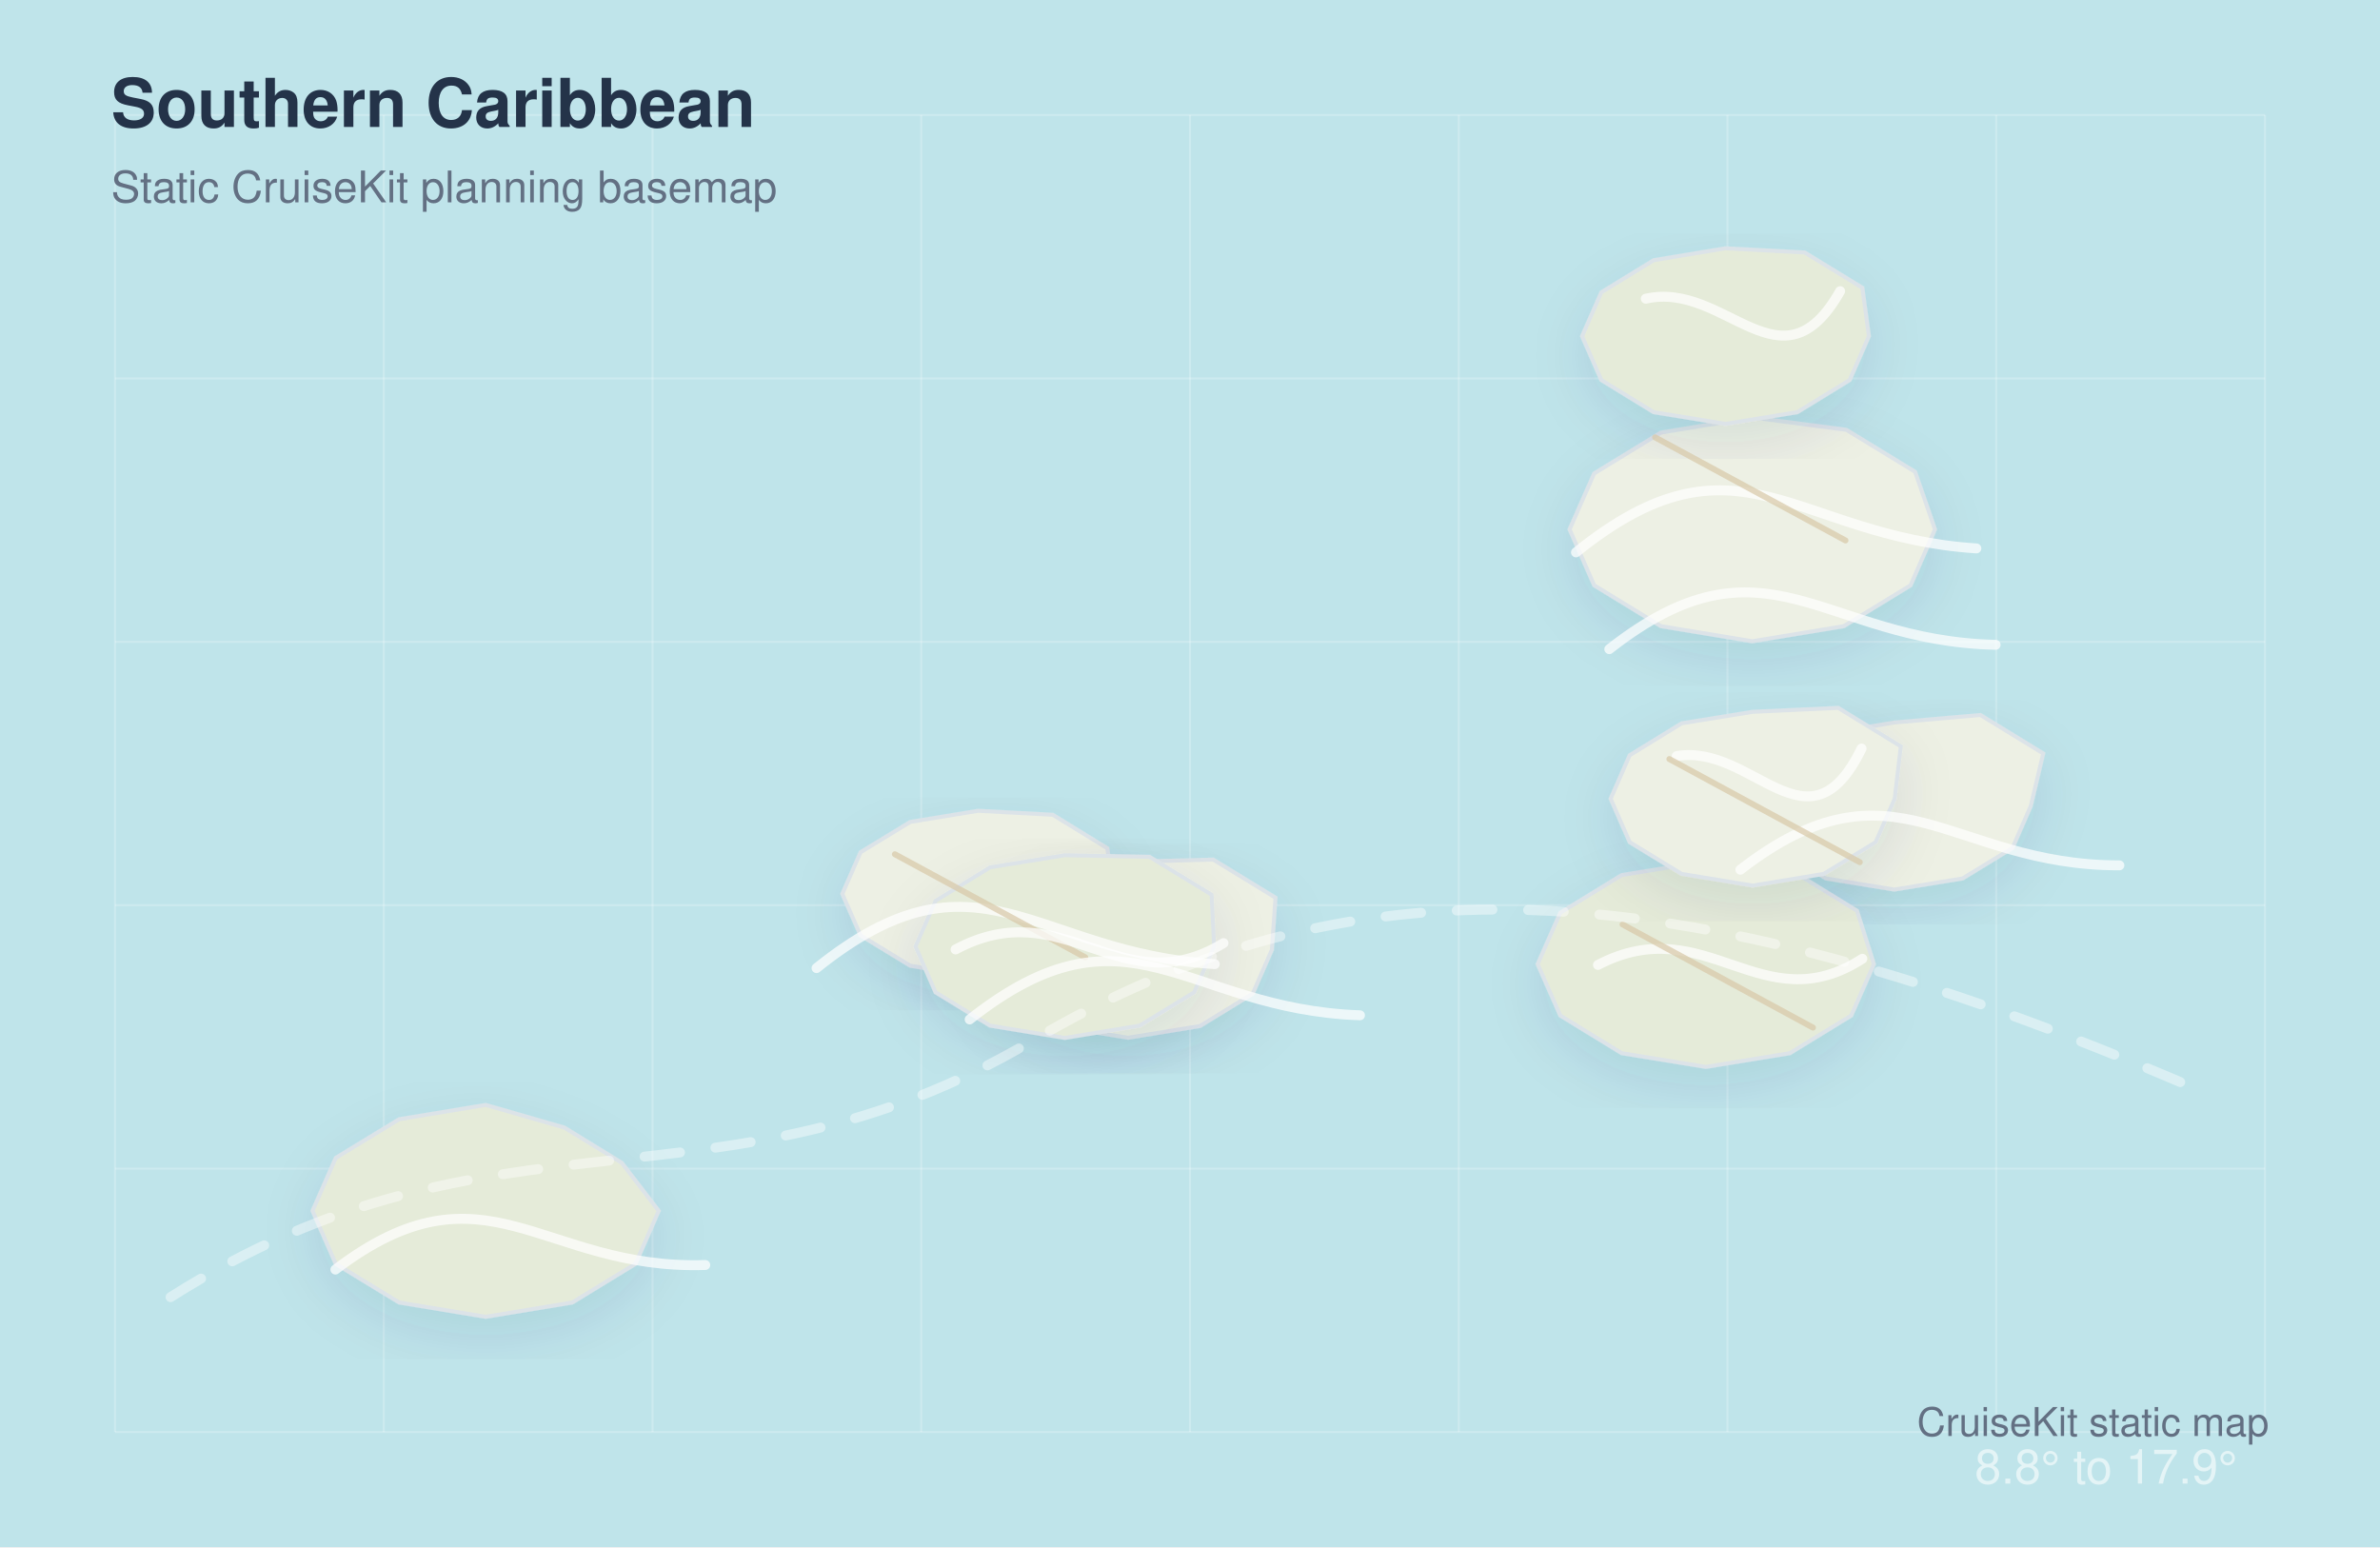
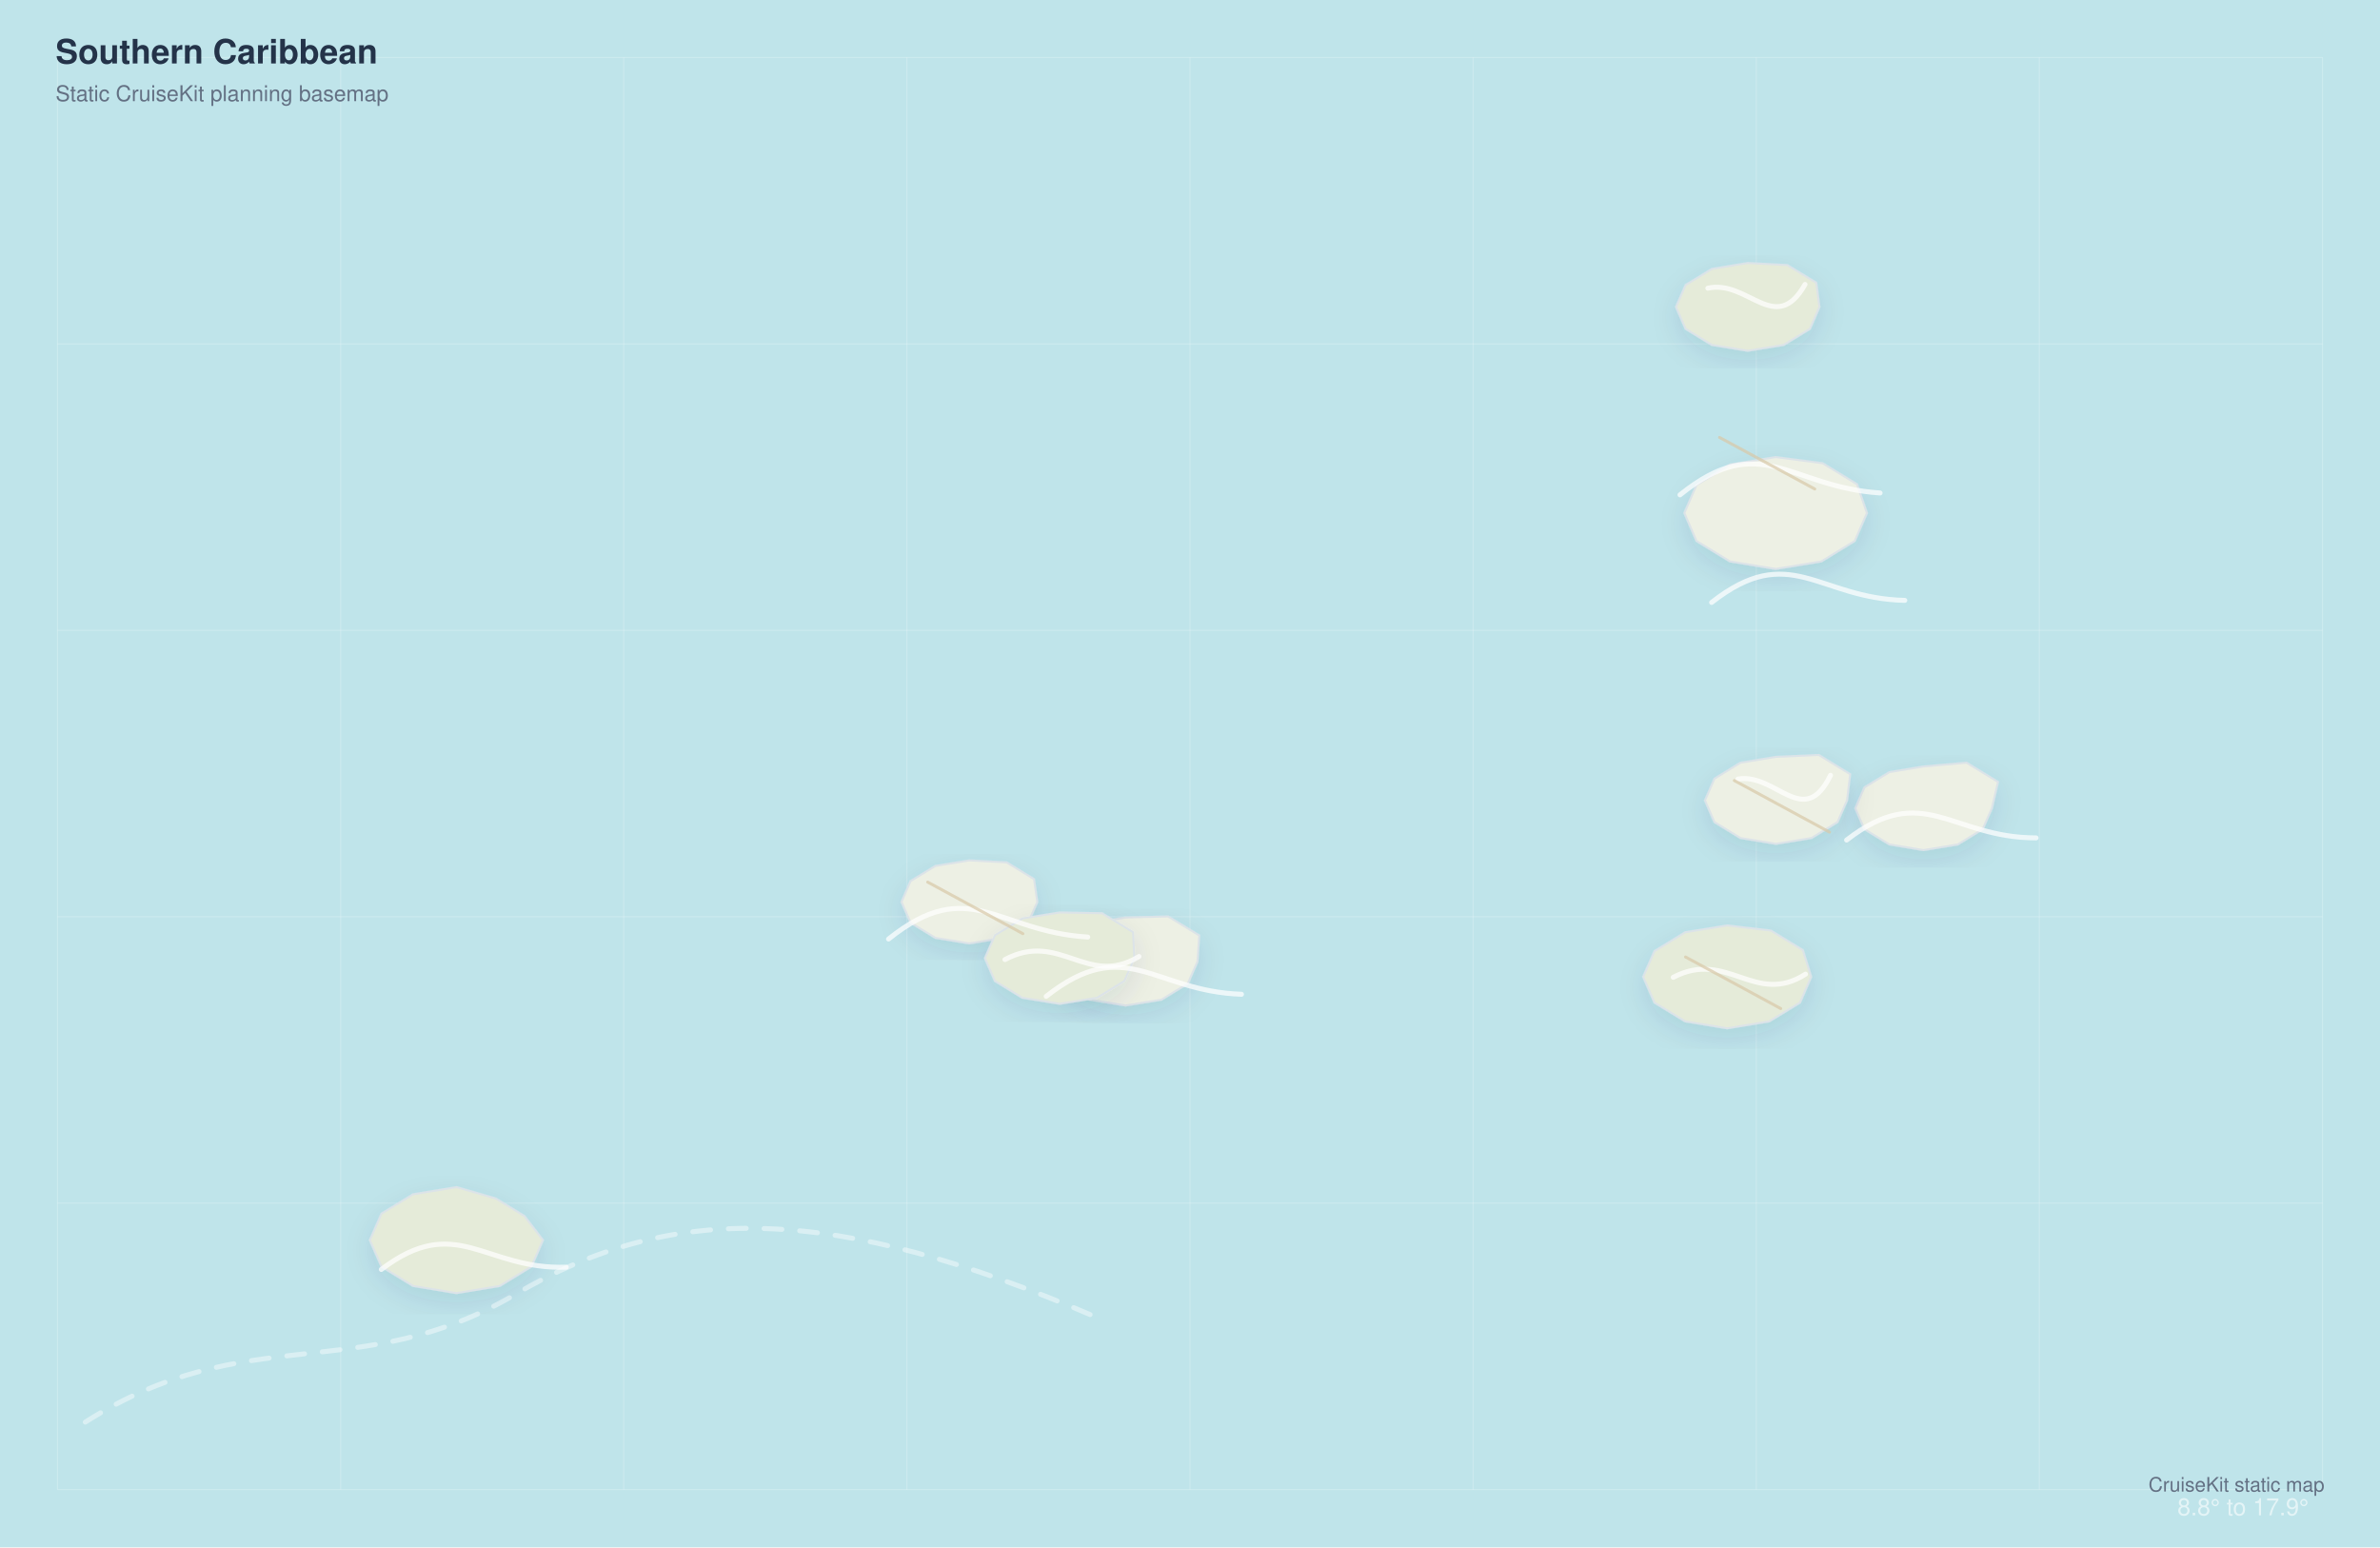
- <svg xmlns="http://www.w3.org/2000/svg" width="1200" height="780" viewBox="0 0 1200 780" role="img" aria-label="Southern Caribbean static cruise map">
+ <svg xmlns="http://www.w3.org/2000/svg" width="2400" height="1560" viewBox="0 0 2400 1560" role="img" aria-label="Southern Caribbean static cruise map">
  <defs>
    <linearGradient id="water" x1="0" y1="0" x2="1" y2="1">
      <stop offset="0" stop-color="#BFE4EA" />
      <stop offset="1" stop-color="#9BD2DD" />
    </linearGradient>
    <filter id="softShadow" x="-20%" y="-20%" width="140%" height="140%">
      <feDropShadow dx="0" dy="10" stdDeviation="14" flood-color="#23445A" flood-opacity="0.10" />
    </filter>
  </defs>
-   <rect width="1200" height="780" fill="#BFE4EA" />
-   <line x1="58.0" y1="58" x2="58.0" y2="722" stroke="#ffffff" stroke-opacity="0.22" stroke-width="1" />
-   <line x1="193.5" y1="58" x2="193.5" y2="722" stroke="#ffffff" stroke-opacity="0.22" stroke-width="1" />
-   <line x1="329.0" y1="58" x2="329.0" y2="722" stroke="#ffffff" stroke-opacity="0.22" stroke-width="1" />
-   <line x1="464.5" y1="58" x2="464.5" y2="722" stroke="#ffffff" stroke-opacity="0.22" stroke-width="1" />
-   <line x1="600.0" y1="58" x2="600.0" y2="722" stroke="#ffffff" stroke-opacity="0.22" stroke-width="1" />
-   <line x1="735.5" y1="58" x2="735.5" y2="722" stroke="#ffffff" stroke-opacity="0.22" stroke-width="1" />
-   <line x1="871.0" y1="58" x2="871.0" y2="722" stroke="#ffffff" stroke-opacity="0.22" stroke-width="1" />
-   <line x1="1006.5" y1="58" x2="1006.5" y2="722" stroke="#ffffff" stroke-opacity="0.22" stroke-width="1" />
-   <line x1="1142.0" y1="58" x2="1142.0" y2="722" stroke="#ffffff" stroke-opacity="0.22" stroke-width="1" />
-   <line x1="58" y1="58.0" x2="1142" y2="58.0" stroke="#ffffff" stroke-opacity="0.22" stroke-width="1" />
-   <line x1="58" y1="190.8" x2="1142" y2="190.8" stroke="#ffffff" stroke-opacity="0.22" stroke-width="1" />
-   <line x1="58" y1="323.6" x2="1142" y2="323.6" stroke="#ffffff" stroke-opacity="0.22" stroke-width="1" />
-   <line x1="58" y1="456.4" x2="1142" y2="456.4" stroke="#ffffff" stroke-opacity="0.22" stroke-width="1" />
-   <line x1="58" y1="589.2" x2="1142" y2="589.2" stroke="#ffffff" stroke-opacity="0.22" stroke-width="1" />
-   <line x1="58" y1="722.0" x2="1142" y2="722.0" stroke="#ffffff" stroke-opacity="0.22" stroke-width="1" />
-   <text x="1128" y="748" fill="#ffffff" fill-opacity="0.58" font-size="24" font-family="Helvetica" text-anchor="end">8.8° to 17.9°</text>
-   <path d="M 561.6 450.7 L 552.5 471.6 L 527.4 486.9 L 493.2 492.6 L 459.0 486.9 L 433.9 471.6 L 424.7 450.7 L 433.9 429.7 L 459.0 414.4 L 493.2 408.8 L 530.8 410.8 L 558.3 427.7 Z" fill="#EDF0E4" stroke="#DCE3E8" stroke-width="2" filter="url(#softShadow)" />
-   <path d="M 332.1 610.5 L 320.4 637.2 L 288.5 656.7 L 244.9 663.9 L 201.3 656.7 L 169.3 637.2 L 157.6 610.5 L 169.3 583.8 L 201.3 564.3 L 244.9 557.1 L 284.5 568.5 L 313.5 586.3 Z" fill="#E5EBD9" stroke="#DCE3E8" stroke-width="2" filter="url(#softShadow)" />
-   <path d="M 1023.9 406.4 L 1014.7 427.5 L 989.5 442.9 L 955.1 448.5 L 920.7 442.9 L 895.5 427.5 L 886.3 406.4 L 895.5 385.4 L 920.7 370.0 L 955.1 364.3 L 998.5 360.5 L 1030.2 379.9 Z" fill="#EDF0E4" stroke="#DCE3E8" stroke-width="2" filter="url(#softShadow)" />
-   <path d="M 944.8 486.1 L 933.4 512.0 L 902.4 531.0 L 860.1 537.9 L 817.7 531.0 L 786.7 512.0 L 775.3 486.1 L 786.7 460.2 L 817.7 441.2 L 860.1 434.3 L 904.1 439.4 L 936.3 459.2 Z" fill="#E5EBD9" stroke="#DCE3E8" stroke-width="2" filter="url(#softShadow)" />
-   <path d="M 641.3 478.8 L 631.6 501.0 L 605.0 517.3 L 568.8 523.2 L 532.5 517.3 L 506.0 501.0 L 496.2 478.8 L 506.0 456.7 L 532.5 440.4 L 568.8 434.5 L 611.7 433.4 L 643.1 452.6 Z" fill="#EDF0E4" stroke="#DCE3E8" stroke-width="2" filter="url(#softShadow)" />
-   <path d="M 612.2 477.2 L 602.1 500.3 L 574.6 517.1 L 536.9 523.3 L 499.2 517.1 L 471.7 500.3 L 461.6 477.2 L 471.7 454.2 L 499.2 437.3 L 536.9 431.2 L 579.6 432.0 L 610.9 451.1 Z" fill="#E5EBD9" stroke="#DCE3E8" stroke-width="2" filter="url(#softShadow)" />
-   <path d="M 975.6 266.9 L 963.3 295.1 L 929.6 315.7 L 883.5 323.3 L 837.5 315.7 L 803.8 295.1 L 791.4 266.9 L 803.8 238.7 L 837.5 218.1 L 883.5 210.5 L 930.9 216.7 L 965.6 237.9 Z" fill="#EDF0E4" stroke="#DCE3E8" stroke-width="2" filter="url(#softShadow)" />
-   <path d="M 942.3 169.5 L 932.6 191.6 L 906.2 207.8 L 870.0 213.7 L 833.8 207.8 L 807.4 191.6 L 797.7 169.5 L 807.4 147.4 L 833.8 131.2 L 870.0 125.2 L 909.9 127.3 L 939.0 145.1 Z" fill="#E5EBD9" stroke="#DCE3E8" stroke-width="2" filter="url(#softShadow)" />
-   <path d="M 955.3 402.7 L 945.7 424.6 L 919.5 440.6 L 883.7 446.5 L 847.9 440.6 L 821.7 424.6 L 812.1 402.7 L 821.7 380.8 L 847.9 364.7 L 883.7 358.9 L 926.8 356.9 L 958.4 376.3 Z" fill="#EDF0E4" stroke="#DCE3E8" stroke-width="2" filter="url(#softShadow)" />
-   <path d="M 411.7 488.1 C 493.2 422.7 521.2 480.7 612.5 486.1" fill="none" stroke="#FFFFFF" stroke-width="5" stroke-linecap="round" stroke-opacity="0.72" />
-   <path d="M 451.2 430.7 L 547.2 482.7" fill="none" stroke="#D8C9AA" stroke-width="3" stroke-linecap="round" stroke-opacity="0.72" />
-   <path d="M 169.1 640.1 C 244.9 582.5 272.9 640.5 355.6 637.8" fill="none" stroke="#FFFFFF" stroke-width="5" stroke-linecap="round" stroke-opacity="0.72" />
-   <path d="M 877.5 438.5 C 955.1 378.4 983.1 436.4 1068.6 436.3" fill="none" stroke="#FFFFFF" stroke-width="5" stroke-linecap="round" stroke-opacity="0.72" />
-   <path d="M 805.7 486.5 C 860.1 458.1 888.1 516.1 939.0 483.4" fill="none" stroke="#FFFFFF" stroke-width="5" stroke-linecap="round" stroke-opacity="0.72" />
-   <path d="M 818.1 466.1 L 914.1 518.1" fill="none" stroke="#D8C9AA" stroke-width="3" stroke-linecap="round" stroke-opacity="0.72" />
-   <path d="M 488.9 514.0 C 568.8 450.8 596.8 508.8 685.7 511.9" fill="none" stroke="#FFFFFF" stroke-width="5" stroke-linecap="round" stroke-opacity="0.72" />
-   <path d="M 481.8 478.7 C 536.9 449.2 564.9 507.2 616.9 475.5" fill="none" stroke="#FFFFFF" stroke-width="5" stroke-linecap="round" stroke-opacity="0.72" />
-   <path d="M 794.6 278.5 C 876.5 212.5 904.5 270.5 996.5 276.5" fill="none" stroke="#FFFFFF" stroke-width="5" stroke-linecap="round" stroke-opacity="0.72" />
-   <path d="M 834.5 220.5 L 930.5 272.5" fill="none" stroke="#D8C9AA" stroke-width="3" stroke-linecap="round" stroke-opacity="0.72" />
-   <path d="M 811.4 327.3 C 890.5 265.2 918.5 323.2 1006.2 325.1" fill="none" stroke="#FFFFFF" stroke-width="5" stroke-linecap="round" stroke-opacity="0.72" />
-   <path d="M 829.8 150.6 C 870.0 141.5 898.0 199.5 927.8 146.8" fill="none" stroke="#FFFFFF" stroke-width="5" stroke-linecap="round" stroke-opacity="0.72" />
-   <path d="M 845.4 381.2 C 883.7 374.7 911.7 432.7 938.6 377.4" fill="none" stroke="#FFFFFF" stroke-width="5" stroke-linecap="round" stroke-opacity="0.72" />
-   <path d="M 841.7 382.7 L 937.7 434.7" fill="none" stroke="#D8C9AA" stroke-width="3" stroke-linecap="round" stroke-opacity="0.72" />
-   <path d="M 86 654 C 250 550 362 618 520 525 S 840 434 1105 548" fill="none" stroke="#FFFFFF" stroke-opacity="0.42" stroke-width="5" stroke-dasharray="18 18" stroke-linecap="round" />
+   <rect width="2400" height="1560" fill="#BFE4EA" />
+   <line x1="58.0" y1="58" x2="58.0" y2="1502" stroke="#ffffff" stroke-opacity="0.22" stroke-width="1" />
+   <line x1="343.5" y1="58" x2="343.5" y2="1502" stroke="#ffffff" stroke-opacity="0.22" stroke-width="1" />
+   <line x1="629.0" y1="58" x2="629.0" y2="1502" stroke="#ffffff" stroke-opacity="0.22" stroke-width="1" />
+   <line x1="914.5" y1="58" x2="914.5" y2="1502" stroke="#ffffff" stroke-opacity="0.22" stroke-width="1" />
+   <line x1="1200.0" y1="58" x2="1200.0" y2="1502" stroke="#ffffff" stroke-opacity="0.22" stroke-width="1" />
+   <line x1="1485.5" y1="58" x2="1485.5" y2="1502" stroke="#ffffff" stroke-opacity="0.22" stroke-width="1" />
+   <line x1="1771.0" y1="58" x2="1771.0" y2="1502" stroke="#ffffff" stroke-opacity="0.22" stroke-width="1" />
+   <line x1="2056.5" y1="58" x2="2056.5" y2="1502" stroke="#ffffff" stroke-opacity="0.22" stroke-width="1" />
+   <line x1="2342.0" y1="58" x2="2342.0" y2="1502" stroke="#ffffff" stroke-opacity="0.22" stroke-width="1" />
+   <line x1="58" y1="58.0" x2="2342" y2="58.0" stroke="#ffffff" stroke-opacity="0.22" stroke-width="1" />
+   <line x1="58" y1="346.8" x2="2342" y2="346.8" stroke="#ffffff" stroke-opacity="0.22" stroke-width="1" />
+   <line x1="58" y1="635.6" x2="2342" y2="635.6" stroke="#ffffff" stroke-opacity="0.22" stroke-width="1" />
+   <line x1="58" y1="924.4" x2="2342" y2="924.4" stroke="#ffffff" stroke-opacity="0.22" stroke-width="1" />
+   <line x1="58" y1="1213.2" x2="2342" y2="1213.2" stroke="#ffffff" stroke-opacity="0.22" stroke-width="1" />
+   <line x1="58" y1="1502.0" x2="2342" y2="1502.0" stroke="#ffffff" stroke-opacity="0.22" stroke-width="1" />
+   <text x="2328" y="1528" fill="#ffffff" fill-opacity="0.58" font-size="24" font-family="Helvetica" text-anchor="end">8.8° to 17.9°</text>
+   <path d="M 1046.0 909.5 L 1036.8 930.4 L 1011.8 945.7 L 977.5 951.3 L 943.3 945.7 L 918.3 930.4 L 909.1 909.5 L 918.2 888.5 L 943.3 873.2 L 977.5 867.6 L 1015.1 869.6 L 1042.7 886.5 Z" fill="#EDF0E4" stroke="#DCE3E8" stroke-width="2" filter="url(#softShadow)" />
+   <path d="M 547.5 1250.5 L 535.8 1277.2 L 503.9 1296.7 L 460.3 1303.9 L 416.6 1296.7 L 384.7 1277.2 L 373.0 1250.5 L 384.7 1223.8 L 416.6 1204.3 L 460.3 1197.1 L 499.9 1208.5 L 528.9 1226.3 Z" fill="#E5EBD9" stroke="#DCE3E8" stroke-width="2" filter="url(#softShadow)" />
+   <path d="M 2008.6 815.0 L 1999.3 836.1 L 1974.2 851.5 L 1939.7 857.2 L 1905.3 851.5 L 1880.1 836.1 L 1870.9 815.0 L 1880.1 794.0 L 1905.3 778.6 L 1939.7 772.9 L 1983.1 769.1 L 2014.8 788.5 Z" fill="#EDF0E4" stroke="#DCE3E8" stroke-width="2" filter="url(#softShadow)" />
+   <path d="M 1826.4 985.0 L 1815.1 1011.0 L 1784.1 1029.9 L 1741.7 1036.9 L 1699.4 1029.9 L 1668.4 1011.0 L 1657.0 985.0 L 1668.4 959.1 L 1699.4 940.1 L 1741.7 933.2 L 1785.8 938.4 L 1818.0 958.1 Z" fill="#E5EBD9" stroke="#DCE3E8" stroke-width="2" filter="url(#softShadow)" />
+   <path d="M 1207.5 969.6 L 1197.8 991.7 L 1171.2 1008.0 L 1135.0 1013.9 L 1098.7 1008.0 L 1072.1 991.7 L 1062.4 969.6 L 1072.1 947.4 L 1098.7 931.1 L 1135.0 925.2 L 1177.9 924.1 L 1209.3 943.3 Z" fill="#EDF0E4" stroke="#DCE3E8" stroke-width="2" filter="url(#softShadow)" />
+   <path d="M 1143.9 966.2 L 1133.8 989.2 L 1106.2 1006.1 L 1068.6 1012.2 L 1030.9 1006.1 L 1003.3 989.2 L 993.2 966.2 L 1003.3 943.1 L 1030.9 926.2 L 1068.6 920.1 L 1111.3 920.9 L 1142.6 940.0 Z" fill="#E5EBD9" stroke="#DCE3E8" stroke-width="2" filter="url(#softShadow)" />
+   <path d="M 1882.6 517.3 L 1870.3 545.5 L 1836.6 566.1 L 1790.6 573.7 L 1744.5 566.1 L 1710.8 545.5 L 1698.5 517.3 L 1710.8 489.1 L 1744.5 468.5 L 1790.6 460.9 L 1837.9 467.1 L 1872.6 488.3 Z" fill="#EDF0E4" stroke="#DCE3E8" stroke-width="2" filter="url(#softShadow)" />
+   <path d="M 1834.7 309.5 L 1825.1 331.6 L 1798.6 347.8 L 1762.4 353.7 L 1726.3 347.8 L 1699.8 331.6 L 1690.1 309.5 L 1699.8 287.4 L 1726.3 271.2 L 1762.4 265.2 L 1802.3 267.3 L 1831.5 285.1 Z" fill="#E5EBD9" stroke="#DCE3E8" stroke-width="2" filter="url(#softShadow)" />
+   <path d="M 1862.5 807.1 L 1852.9 829.0 L 1826.7 845.0 L 1790.9 850.9 L 1755.1 845.0 L 1728.9 829.0 L 1719.3 807.1 L 1728.9 785.2 L 1755.1 769.1 L 1790.9 763.2 L 1834.1 761.3 L 1865.7 780.7 Z" fill="#EDF0E4" stroke="#DCE3E8" stroke-width="2" filter="url(#softShadow)" />
+   <path d="M 896.0 946.9 C 977.5 881.5 1005.5 939.5 1096.9 944.9" fill="none" stroke="#FFFFFF" stroke-width="5" stroke-linecap="round" stroke-opacity="0.72" />
+   <path d="M 935.5 889.5 L 1031.5 941.5" fill="none" stroke="#D8C9AA" stroke-width="3" stroke-linecap="round" stroke-opacity="0.72" />
+   <path d="M 384.5 1280.1 C 460.3 1222.5 488.3 1280.5 571.0 1277.8" fill="none" stroke="#FFFFFF" stroke-width="5" stroke-linecap="round" stroke-opacity="0.72" />
+   <path d="M 1862.1 847.1 C 1939.7 787.0 1967.7 845.0 2053.2 844.9" fill="none" stroke="#FFFFFF" stroke-width="5" stroke-linecap="round" stroke-opacity="0.72" />
+   <path d="M 1687.3 985.5 C 1741.7 957.0 1769.7 1015.0 1820.7 982.3" fill="none" stroke="#FFFFFF" stroke-width="5" stroke-linecap="round" stroke-opacity="0.72" />
+   <path d="M 1699.7 965.0 L 1795.7 1017.0" fill="none" stroke="#D8C9AA" stroke-width="3" stroke-linecap="round" stroke-opacity="0.72" />
+   <path d="M 1055.0 1004.7 C 1135.0 941.6 1163.0 999.6 1251.9 1002.6" fill="none" stroke="#FFFFFF" stroke-width="5" stroke-linecap="round" stroke-opacity="0.72" />
+   <path d="M 1013.4 967.6 C 1068.6 938.2 1096.6 996.2 1148.6 964.5" fill="none" stroke="#FFFFFF" stroke-width="5" stroke-linecap="round" stroke-opacity="0.72" />
+   <path d="M 1694.1 499.0 C 1776.0 433.1 1804.0 491.1 1895.9 497.1" fill="none" stroke="#FFFFFF" stroke-width="5" stroke-linecap="round" stroke-opacity="0.72" />
+   <path d="M 1734.0 441.1 L 1830.0 493.1" fill="none" stroke="#D8C9AA" stroke-width="3" stroke-linecap="round" stroke-opacity="0.72" />
+   <path d="M 1726.0 607.5 C 1805.1 545.5 1833.1 603.5 1920.8 605.4" fill="none" stroke="#FFFFFF" stroke-width="5" stroke-linecap="round" stroke-opacity="0.72" />
+   <path d="M 1722.2 290.6 C 1762.4 281.5 1790.4 339.5 1820.2 286.8" fill="none" stroke="#FFFFFF" stroke-width="5" stroke-linecap="round" stroke-opacity="0.72" />
+   <path d="M 1752.6 785.6 C 1790.9 779.1 1818.9 837.1 1845.9 781.8" fill="none" stroke="#FFFFFF" stroke-width="5" stroke-linecap="round" stroke-opacity="0.72" />
+   <path d="M 1748.9 787.1 L 1844.9 839.1" fill="none" stroke="#D8C9AA" stroke-width="3" stroke-linecap="round" stroke-opacity="0.72" />
+   <path d="M 86 1434 C 250 1330 362 1398 520 1305 S 840 1214 1105 1328" fill="none" stroke="#FFFFFF" stroke-opacity="0.42" stroke-width="5" stroke-dasharray="18 18" stroke-linecap="round" />
  <text x="56" y="64" fill="#243349" font-size="34" font-family="Helvetica" font-weight="800">Southern Caribbean</text>
  <text x="56" y="102" fill="#637083" font-size="22" font-family="Helvetica">Static CruiseKit planning basemap</text>
-   <text x="1144" y="724" fill="#637083" font-size="20" font-family="Helvetica" text-anchor="end">CruiseKit static map</text>
+   <text x="2344" y="1504" fill="#637083" font-size="20" font-family="Helvetica" text-anchor="end">CruiseKit static map</text>
</svg>
